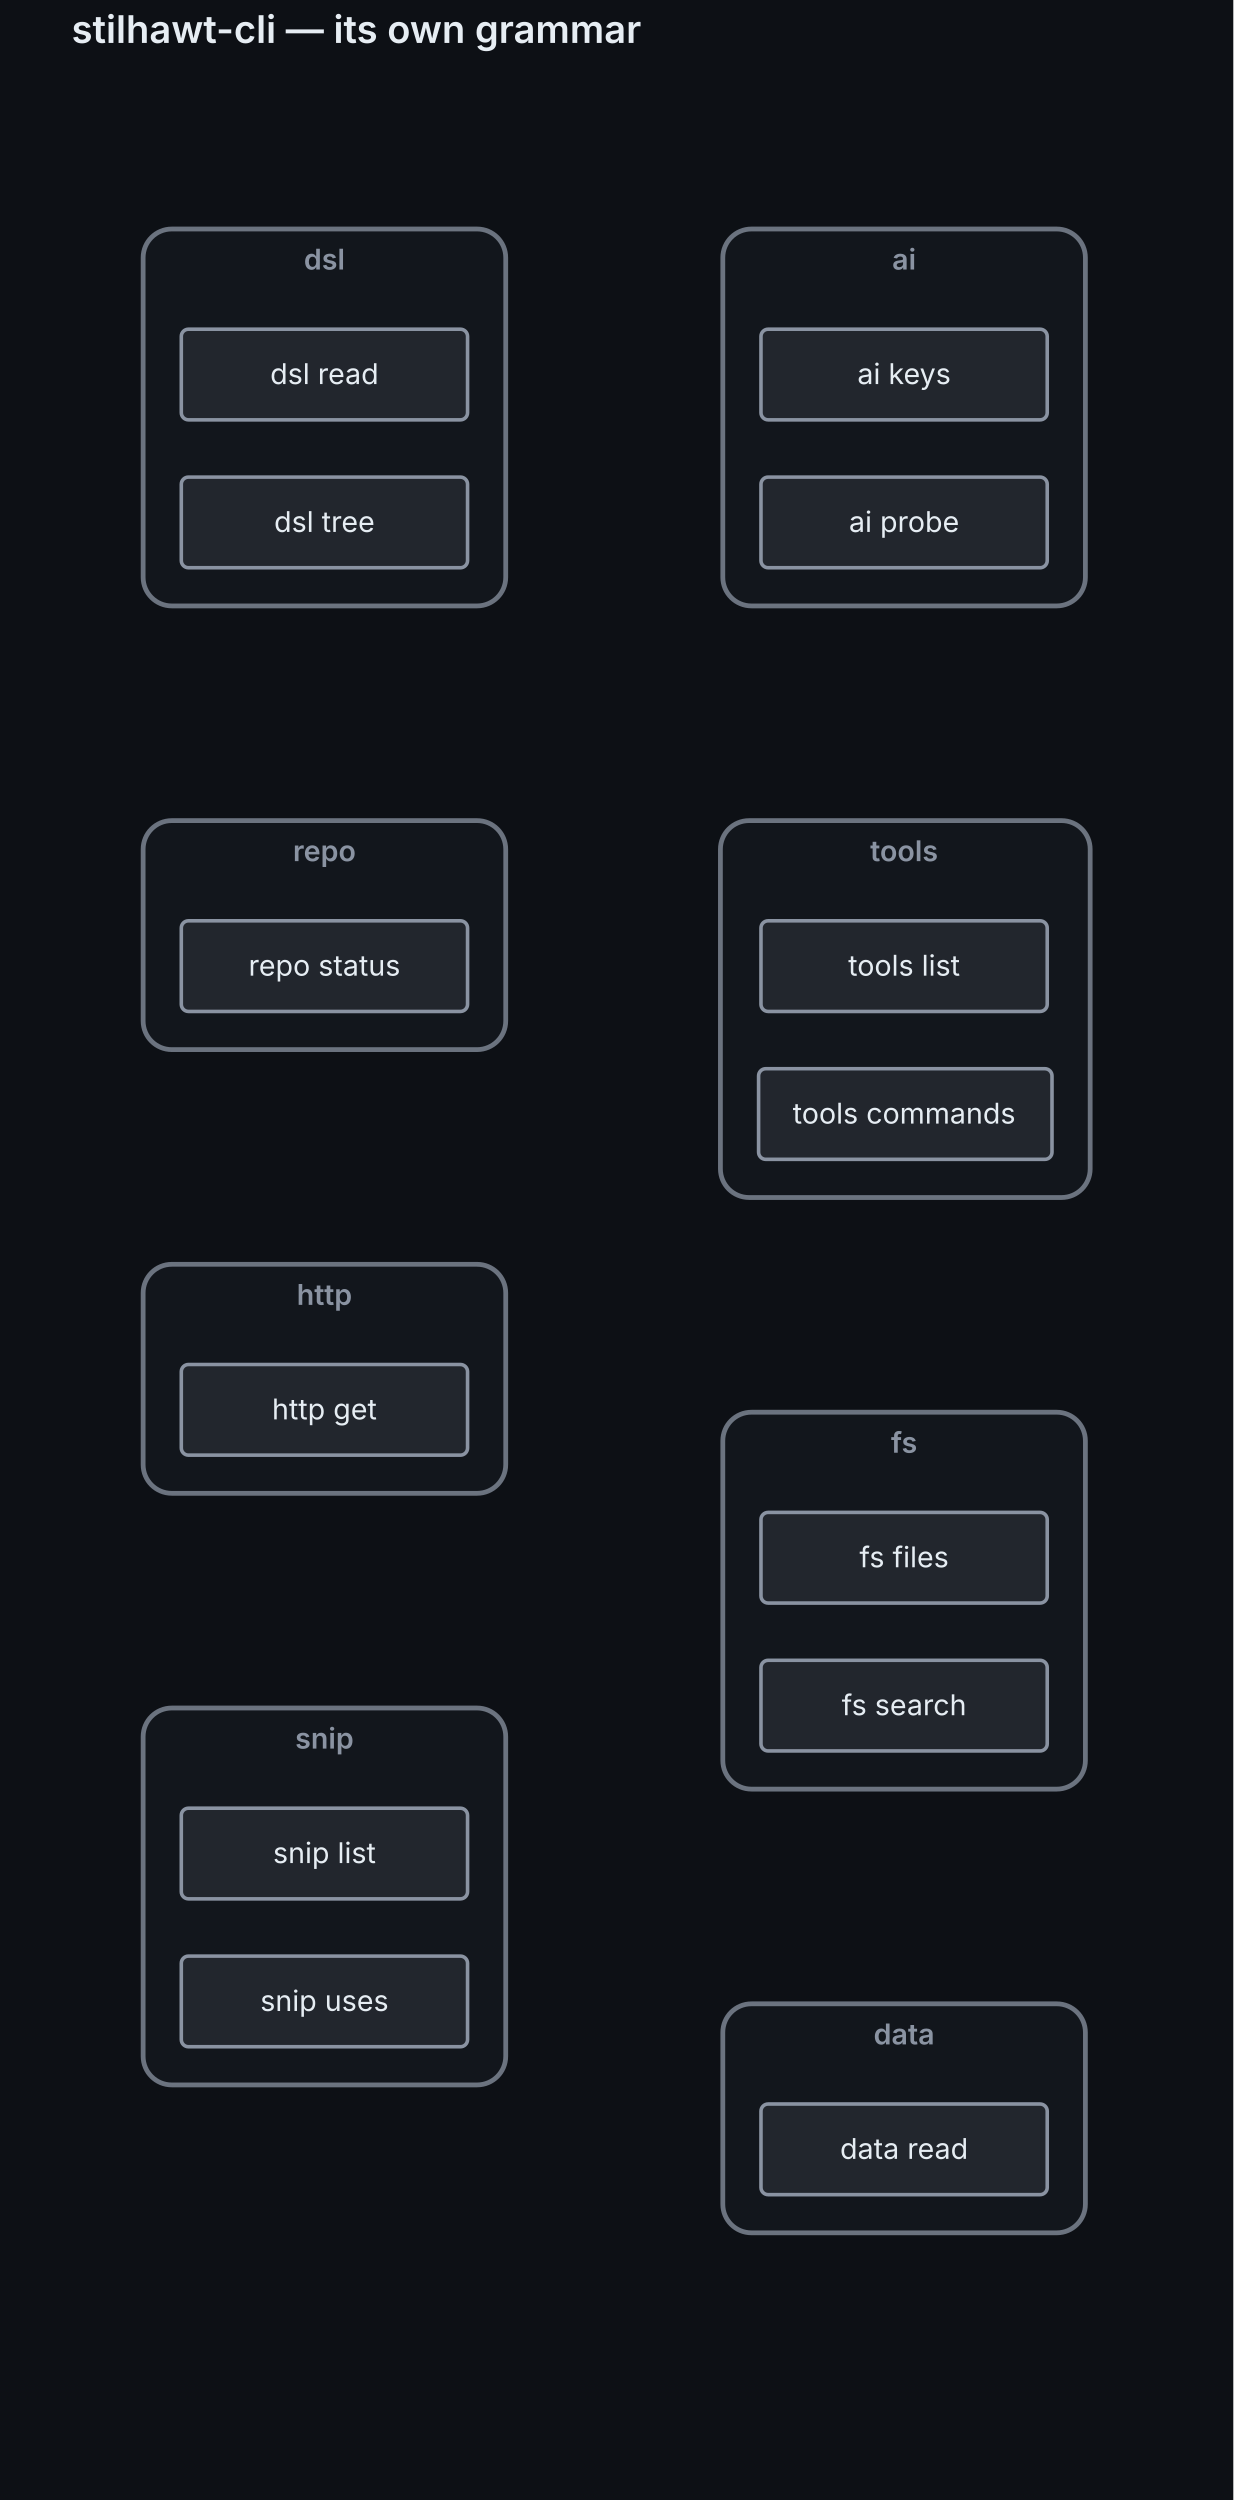
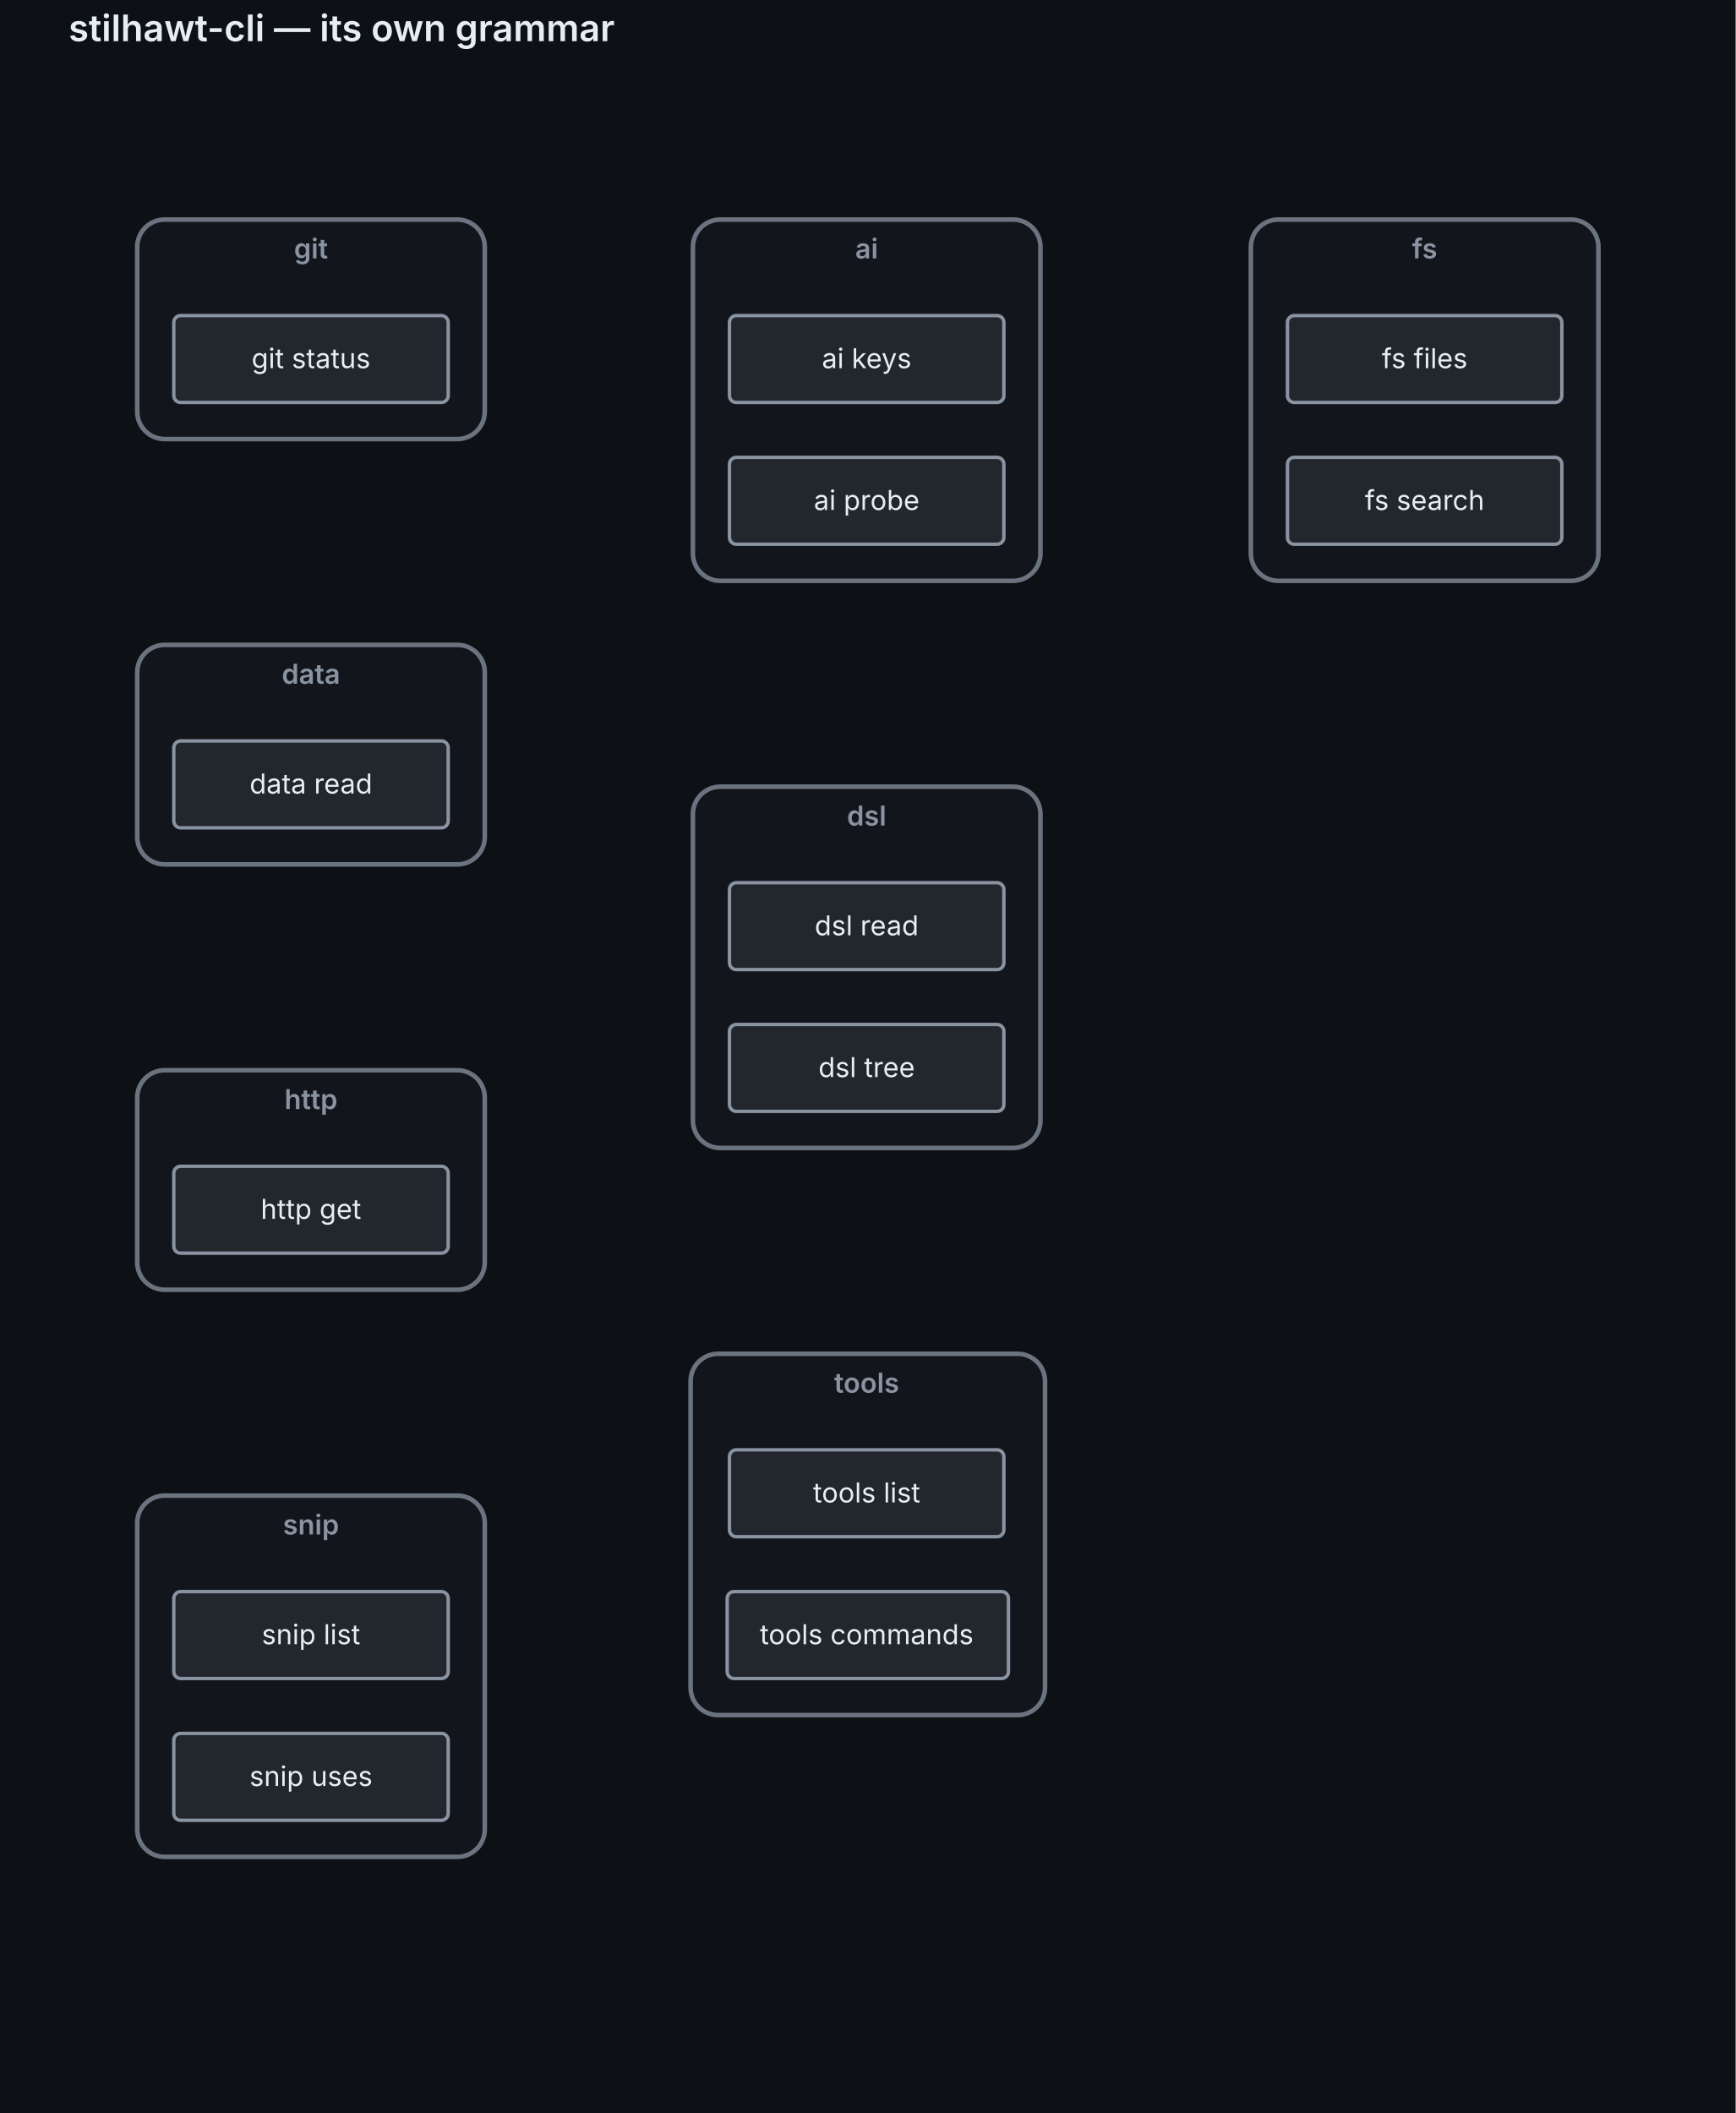
- <svg xmlns="http://www.w3.org/2000/svg" width="517" height="1048" viewBox="0 0 517 1048" font-family="system-ui,-apple-system,sans-serif">
+ <svg xmlns="http://www.w3.org/2000/svg" width="759" height="924" viewBox="0 0 759 924" font-family="system-ui,-apple-system,sans-serif">
  <rect width="100%" height="100%" fill="#0d1015" />
  <defs>
    <marker id="fl" viewBox="0 0 10 10" refX="9" refY="5" markerWidth="7" markerHeight="7" orient="auto-start-reverse">
      <path d="M0,0 L10,5 L0,10 z" fill="context-stroke" />
    </marker>
    <marker id="fc" viewBox="0 0 10 10" refX="9" refY="5" markerWidth="7" markerHeight="7" orient="auto-start-reverse">
      <path d="M0,0 L10,5 L0,10 z" fill="none" stroke="context-stroke" stroke-width="1.6" />
    </marker>
  </defs>
  <text x="30" y="18" font-size="16" font-weight="600" fill="#e6edf3">stilhawt-cli — its own grammar</text>
-   <rect x="60" y="96" width="152" height="158" rx="12" fill="#8a93a2" fill-opacity="0.05" stroke="#8a93a2" stroke-width="2" stroke-opacity="0.75" />
-   <text x="136" y="113" font-size="12" font-weight="600" fill="#8a93a2" text-anchor="middle">dsl</text>
-   <rect x="302" y="344" width="155" height="158" rx="12" fill="#8a93a2" fill-opacity="0.05" stroke="#8a93a2" stroke-width="2" stroke-opacity="0.75" />
-   <text x="379" y="361" font-size="12" font-weight="600" fill="#8a93a2" text-anchor="middle">tools</text>
-   <rect x="303" y="592" width="152" height="158" rx="12" fill="#8a93a2" fill-opacity="0.05" stroke="#8a93a2" stroke-width="2" stroke-opacity="0.75" />
-   <text x="379" y="609" font-size="12" font-weight="600" fill="#8a93a2" text-anchor="middle">fs</text>
-   <rect x="303" y="840" width="152" height="96" rx="12" fill="#8a93a2" fill-opacity="0.05" stroke="#8a93a2" stroke-width="2" stroke-opacity="0.75" />
-   <text x="379" y="857" font-size="12" font-weight="600" fill="#8a93a2" text-anchor="middle">data</text>
-   <rect x="60" y="344" width="152" height="96" rx="12" fill="#8a93a2" fill-opacity="0.05" stroke="#8a93a2" stroke-width="2" stroke-opacity="0.75" />
-   <text x="136" y="361" font-size="12" font-weight="600" fill="#8a93a2" text-anchor="middle">repo</text>
-   <rect x="60" y="530" width="152" height="96" rx="12" fill="#8a93a2" fill-opacity="0.05" stroke="#8a93a2" stroke-width="2" stroke-opacity="0.75" />
-   <text x="136" y="547" font-size="12" font-weight="600" fill="#8a93a2" text-anchor="middle">http</text>
-   <rect x="60" y="716" width="152" height="158" rx="12" fill="#8a93a2" fill-opacity="0.05" stroke="#8a93a2" stroke-width="2" stroke-opacity="0.75" />
-   <text x="136" y="733" font-size="12" font-weight="600" fill="#8a93a2" text-anchor="middle">snip</text>
+   <rect x="60" y="96" width="152" height="96" rx="12" fill="#8a93a2" fill-opacity="0.05" stroke="#8a93a2" stroke-width="2" stroke-opacity="0.75" />
+   <text x="136" y="113" font-size="12" font-weight="600" fill="#8a93a2" text-anchor="middle">git</text>
+   <rect x="303" y="344" width="152" height="158" rx="12" fill="#8a93a2" fill-opacity="0.05" stroke="#8a93a2" stroke-width="2" stroke-opacity="0.75" />
+   <text x="379" y="361" font-size="12" font-weight="600" fill="#8a93a2" text-anchor="middle">dsl</text>
+   <rect x="302" y="592" width="155" height="158" rx="12" fill="#8a93a2" fill-opacity="0.05" stroke="#8a93a2" stroke-width="2" stroke-opacity="0.75" />
+   <text x="379" y="609" font-size="12" font-weight="600" fill="#8a93a2" text-anchor="middle">tools</text>
+   <rect x="547" y="96" width="152" height="158" rx="12" fill="#8a93a2" fill-opacity="0.05" stroke="#8a93a2" stroke-width="2" stroke-opacity="0.75" />
+   <text x="623" y="113" font-size="12" font-weight="600" fill="#8a93a2" text-anchor="middle">fs</text>
+   <rect x="60" y="282" width="152" height="96" rx="12" fill="#8a93a2" fill-opacity="0.05" stroke="#8a93a2" stroke-width="2" stroke-opacity="0.75" />
+   <text x="136" y="299" font-size="12" font-weight="600" fill="#8a93a2" text-anchor="middle">data</text>
+   <rect x="60" y="468" width="152" height="96" rx="12" fill="#8a93a2" fill-opacity="0.05" stroke="#8a93a2" stroke-width="2" stroke-opacity="0.75" />
+   <text x="136" y="485" font-size="12" font-weight="600" fill="#8a93a2" text-anchor="middle">http</text>
+   <rect x="60" y="654" width="152" height="158" rx="12" fill="#8a93a2" fill-opacity="0.05" stroke="#8a93a2" stroke-width="2" stroke-opacity="0.75" />
+   <text x="136" y="671" font-size="12" font-weight="600" fill="#8a93a2" text-anchor="middle">snip</text>
  <rect x="303" y="96" width="152" height="158" rx="12" fill="#8a93a2" fill-opacity="0.05" stroke="#8a93a2" stroke-width="2" stroke-opacity="0.75" />
  <text x="379" y="113" font-size="12" font-weight="600" fill="#8a93a2" text-anchor="middle">ai</text>
  <rect x="76" y="138" width="120" height="38" rx="3" fill="#8a93a2" fill-opacity="0.13" stroke="#8a93a2" stroke-width="1.5" />
-   <text x="136" y="161" font-size="12" fill="#e6edf3" text-anchor="middle">dsl read</text>
-   <rect x="76" y="200" width="120" height="38" rx="3" fill="#8a93a2" fill-opacity="0.13" stroke="#8a93a2" stroke-width="1.5" />
-   <text x="136" y="223" font-size="12" fill="#e6edf3" text-anchor="middle">dsl tree</text>
+   <text x="136" y="161" font-size="12" fill="#e6edf3" text-anchor="middle">git status</text>
  <rect x="319" y="386" width="120" height="38" rx="3" fill="#8a93a2" fill-opacity="0.13" stroke="#8a93a2" stroke-width="1.5" />
-   <text x="379" y="409" font-size="12" fill="#e6edf3" text-anchor="middle">tools list</text>
-   <rect x="318" y="448" width="123" height="38" rx="3" fill="#8a93a2" fill-opacity="0.13" stroke="#8a93a2" stroke-width="1.5" />
-   <text x="379" y="471" font-size="12" fill="#e6edf3" text-anchor="middle">tools commands</text>
+   <text x="379" y="409" font-size="12" fill="#e6edf3" text-anchor="middle">dsl read</text>
+   <rect x="319" y="448" width="120" height="38" rx="3" fill="#8a93a2" fill-opacity="0.13" stroke="#8a93a2" stroke-width="1.5" />
+   <text x="379" y="471" font-size="12" fill="#e6edf3" text-anchor="middle">dsl tree</text>
  <rect x="319" y="634" width="120" height="38" rx="3" fill="#8a93a2" fill-opacity="0.13" stroke="#8a93a2" stroke-width="1.5" />
-   <text x="379" y="657" font-size="12" fill="#e6edf3" text-anchor="middle">fs files</text>
-   <rect x="319" y="696" width="120" height="38" rx="3" fill="#8a93a2" fill-opacity="0.13" stroke="#8a93a2" stroke-width="1.5" />
-   <text x="379" y="719" font-size="12" fill="#e6edf3" text-anchor="middle">fs search</text>
-   <rect x="319" y="882" width="120" height="38" rx="3" fill="#8a93a2" fill-opacity="0.13" stroke="#8a93a2" stroke-width="1.5" />
-   <text x="379" y="905" font-size="12" fill="#e6edf3" text-anchor="middle">data read</text>
-   <rect x="76" y="386" width="120" height="38" rx="3" fill="#8a93a2" fill-opacity="0.13" stroke="#8a93a2" stroke-width="1.5" />
-   <text x="136" y="409" font-size="12" fill="#e6edf3" text-anchor="middle">repo status</text>
-   <rect x="76" y="572" width="120" height="38" rx="3" fill="#8a93a2" fill-opacity="0.13" stroke="#8a93a2" stroke-width="1.5" />
-   <text x="136" y="595" font-size="12" fill="#e6edf3" text-anchor="middle">http get</text>
+   <text x="379" y="657" font-size="12" fill="#e6edf3" text-anchor="middle">tools list</text>
+   <rect x="318" y="696" width="123" height="38" rx="3" fill="#8a93a2" fill-opacity="0.13" stroke="#8a93a2" stroke-width="1.5" />
+   <text x="379" y="719" font-size="12" fill="#e6edf3" text-anchor="middle">tools commands</text>
+   <rect x="563" y="138" width="120" height="38" rx="3" fill="#8a93a2" fill-opacity="0.13" stroke="#8a93a2" stroke-width="1.5" />
+   <text x="623" y="161" font-size="12" fill="#e6edf3" text-anchor="middle">fs files</text>
+   <rect x="563" y="200" width="120" height="38" rx="3" fill="#8a93a2" fill-opacity="0.13" stroke="#8a93a2" stroke-width="1.5" />
+   <text x="623" y="223" font-size="12" fill="#e6edf3" text-anchor="middle">fs search</text>
+   <rect x="76" y="324" width="120" height="38" rx="3" fill="#8a93a2" fill-opacity="0.13" stroke="#8a93a2" stroke-width="1.5" />
+   <text x="136" y="347" font-size="12" fill="#e6edf3" text-anchor="middle">data read</text>
+   <rect x="76" y="510" width="120" height="38" rx="3" fill="#8a93a2" fill-opacity="0.13" stroke="#8a93a2" stroke-width="1.5" />
+   <text x="136" y="533" font-size="12" fill="#e6edf3" text-anchor="middle">http get</text>
+   <rect x="76" y="696" width="120" height="38" rx="3" fill="#8a93a2" fill-opacity="0.13" stroke="#8a93a2" stroke-width="1.5" />
+   <text x="136" y="719" font-size="12" fill="#e6edf3" text-anchor="middle">snip list</text>
  <rect x="76" y="758" width="120" height="38" rx="3" fill="#8a93a2" fill-opacity="0.13" stroke="#8a93a2" stroke-width="1.5" />
-   <text x="136" y="781" font-size="12" fill="#e6edf3" text-anchor="middle">snip list</text>
-   <rect x="76" y="820" width="120" height="38" rx="3" fill="#8a93a2" fill-opacity="0.13" stroke="#8a93a2" stroke-width="1.5" />
-   <text x="136" y="843" font-size="12" fill="#e6edf3" text-anchor="middle">snip uses</text>
+   <text x="136" y="781" font-size="12" fill="#e6edf3" text-anchor="middle">snip uses</text>
  <rect x="319" y="138" width="120" height="38" rx="3" fill="#8a93a2" fill-opacity="0.13" stroke="#8a93a2" stroke-width="1.5" />
  <text x="379" y="161" font-size="12" fill="#e6edf3" text-anchor="middle">ai keys</text>
  <rect x="319" y="200" width="120" height="38" rx="3" fill="#8a93a2" fill-opacity="0.13" stroke="#8a93a2" stroke-width="1.5" />
  <text x="379" y="223" font-size="12" fill="#e6edf3" text-anchor="middle">ai probe</text>
</svg>
